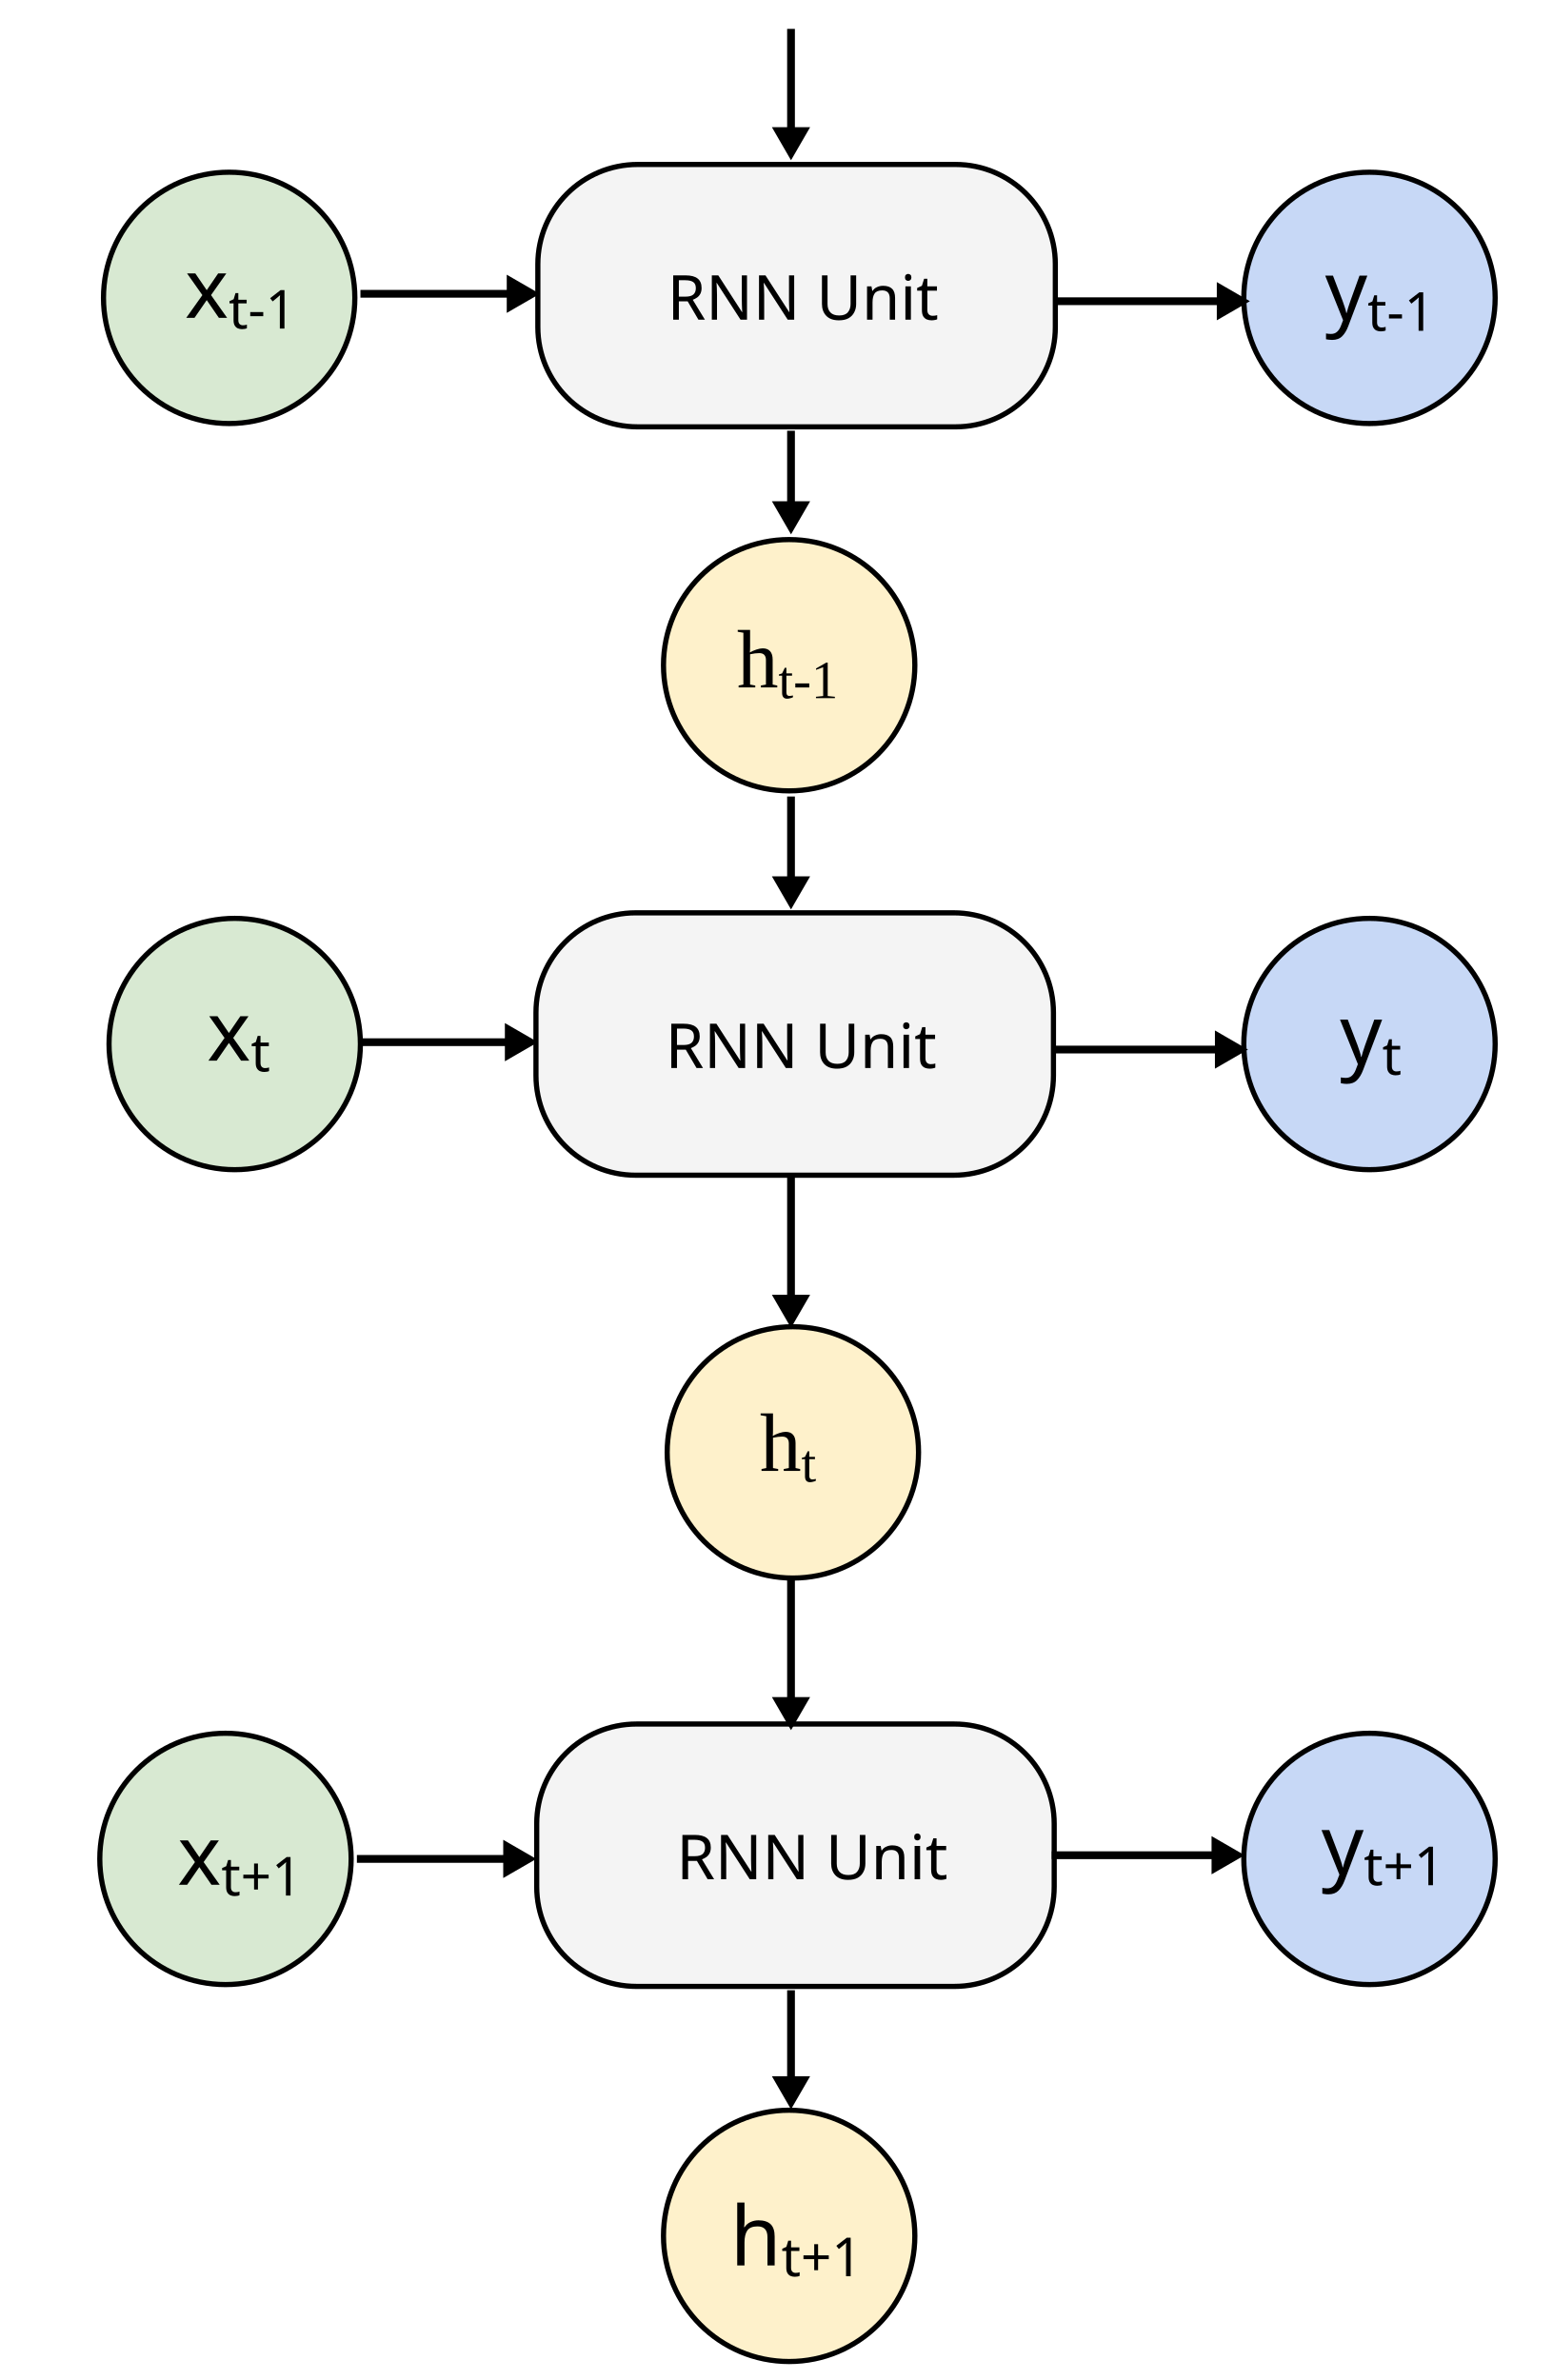
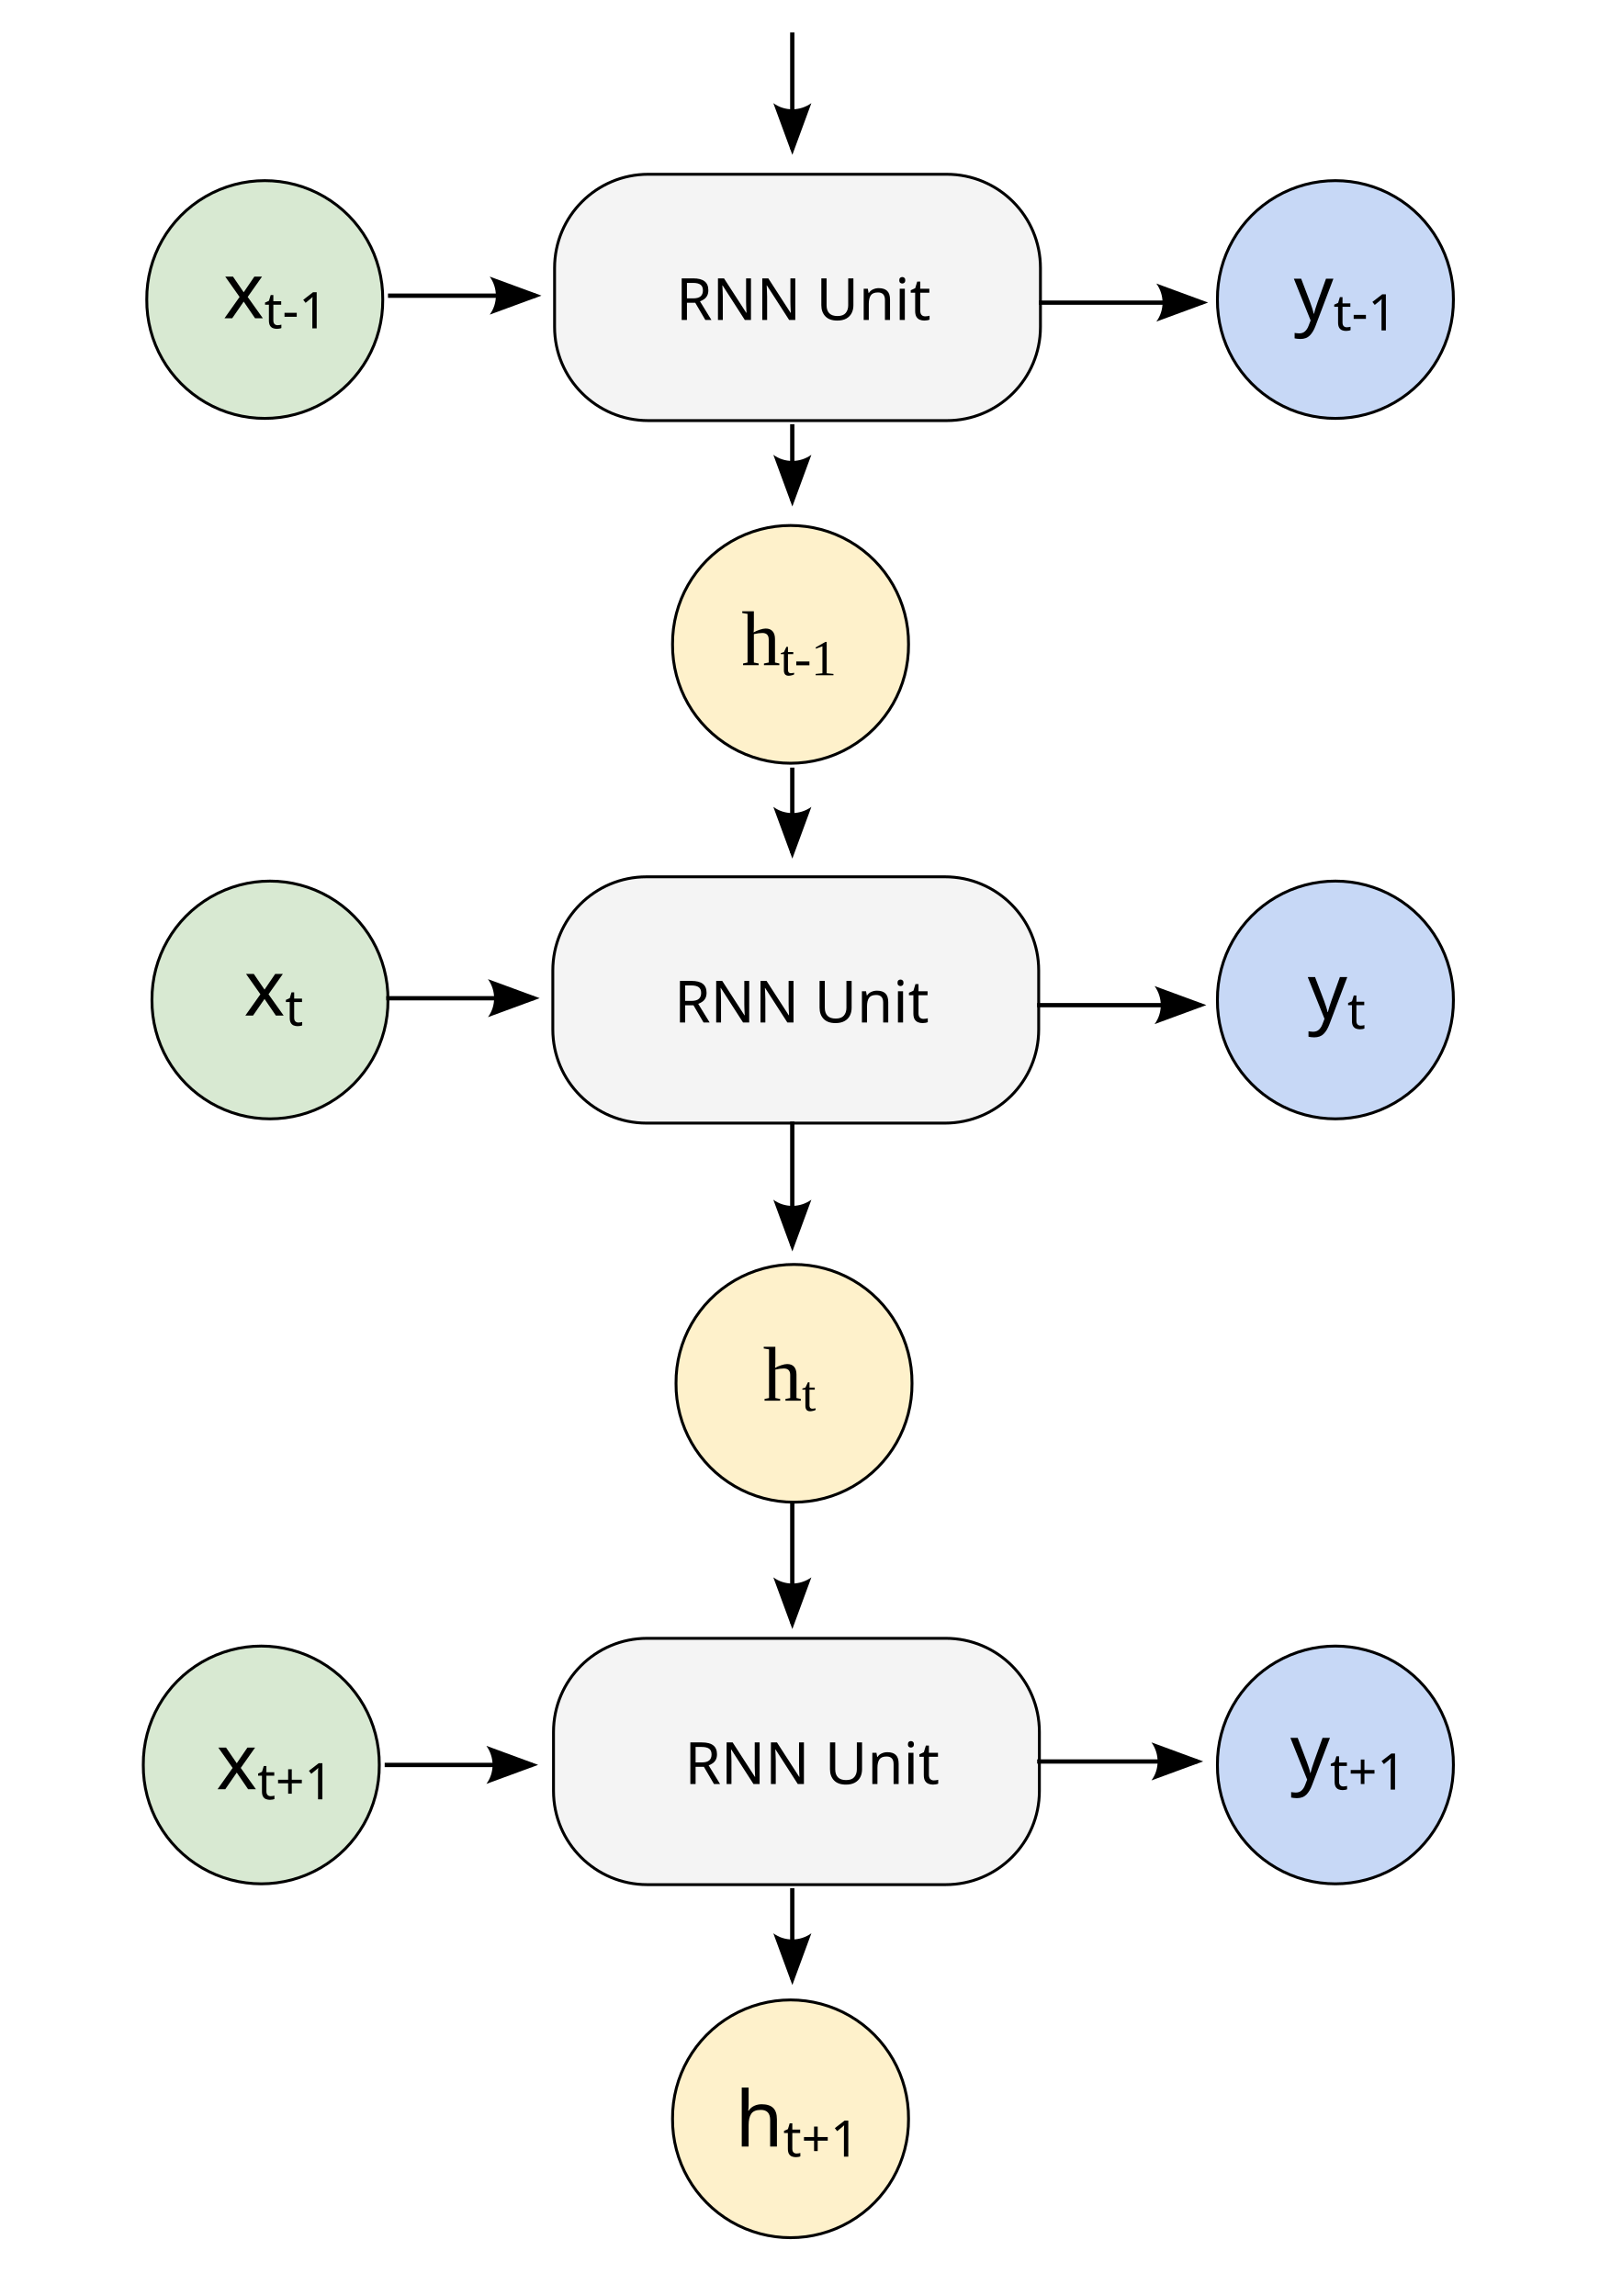
- <svg xmlns="http://www.w3.org/2000/svg" xmlns:ns1="http://www.openswatchbook.org/uri/2009/osb" width="300" height="460" id="svg2" version="1.1">
+ <svg xmlns="http://www.w3.org/2000/svg" xmlns:ns1="http://www.openswatchbook.org/uri/2009/osb" width="565" height="800" id="svg2" version="1.1">
  <defs id="defs4">
    <marker orient="auto" refY="0" refX="0" id="TriangleOutM" style="overflow:visible">
      <path id="path5614" d="m 5.77,0 -8.65,5 0,-10 8.65,5 z" style="fill-rule:evenodd;stroke:#000000;stroke-width:1pt" transform="scale(0.4,0.4)" />
    </marker>
    <marker orient="auto" refY="0" refX="0" id="Arrow2Mend" style="overflow:visible">
      <path id="path5496" style="fill-rule:evenodd;stroke-width:0.625;stroke-linejoin:round" d="M 8.719,4.034 -2.207,0.016 8.719,-4.002 c -1.745,2.372 -1.735,5.617 -6e-7,8.035 z" transform="scale(-0.6,-0.6)" />
    </marker>
    <marker orient="auto" refY="0" refX="0" id="Arrow2Lend" style="overflow:visible">
      <path id="path5490" style="fill-rule:evenodd;stroke-width:0.625;stroke-linejoin:round" d="M 8.719,4.034 -2.207,0.016 8.719,-4.002 c -1.745,2.372 -1.735,5.617 -6e-7,8.035 z" transform="matrix(-1.1,0,0,-1.1,-1.1,0)" />
    </marker>
    <marker orient="auto" refY="0" refX="0" id="Arrow1Mend" style="overflow:visible">
      <path id="path5478" d="M 0,0 5,-5 -12.5,0 5,5 0,0 z" style="fill-rule:evenodd;stroke:#000000;stroke-width:1pt" transform="matrix(-0.4,0,0,-0.4,-4,0)" />
    </marker>
    <marker orient="auto" refY="0" refX="0" id="Arrow1Send" style="overflow:visible">
      <path id="path5484" d="M 0,0 5,-5 -12.5,0 5,5 0,0 z" style="fill-rule:evenodd;stroke:#000000;stroke-width:1pt" transform="matrix(-0.2,0,0,-0.2,-1.2,0)" />
    </marker>
    <linearGradient id="linearGradient5205" ns1:paint="solid">
      <stop style="stop-color:#000000;stop-opacity:1;" offset="0" id="stop5207" />
    </linearGradient>
    <linearGradient id="linearGradient3765" ns1:paint="solid">
      <stop style="stop-color:#000000;stop-opacity:1;" offset="0" id="stop3767" />
    </linearGradient>
    <marker orient="auto" refY="0" refX="0" id="TriangleOutM-6" style="overflow:visible">
      <path id="path5614-2" d="m 5.77,0 -8.65,5 0,-10 8.65,5 z" style="fill-rule:evenodd;stroke:#000000;stroke-width:1pt" transform="scale(0.4,0.4)" />
    </marker>
    <marker orient="auto" refY="0" refX="0" id="TriangleOutM-8" style="overflow:visible">
      <path id="path5614-26" d="m 5.77,0 -8.65,5 0,-10 8.65,5 z" style="fill-rule:evenodd;stroke:#000000;stroke-width:1pt" transform="scale(0.4,0.4)" />
    </marker>
    <marker orient="auto" refY="0" refX="0" id="TriangleOutM-7" style="overflow:visible">
      <path id="path5614-5" d="m 5.77,0 -8.65,5 0,-10 8.65,5 z" style="fill-rule:evenodd;stroke:#000000;stroke-width:1pt" transform="scale(0.4,0.4)" />
    </marker>
    <marker orient="auto" refY="0" refX="0" id="TriangleOutM-82" style="overflow:visible">
      <path id="path5614-7" d="m 5.77,0 -8.65,5 0,-10 8.65,5 z" style="fill-rule:evenodd;stroke:#000000;stroke-width:1pt" transform="scale(0.4,0.4)" />
    </marker>
    <marker orient="auto" refY="0" refX="0" id="marker6736" style="overflow:visible">
      <path id="path6738" d="m 5.77,0 -8.65,5 0,-10 8.65,5 z" style="fill-rule:evenodd;stroke:#000000;stroke-width:1pt" transform="scale(0.4,0.4)" />
    </marker>
    <marker orient="auto" refY="0" refX="0" id="TriangleOutM-9" style="overflow:visible">
      <path id="path5614-28" d="m 5.77,0 -8.65,5 0,-10 8.65,5 z" style="fill-rule:evenodd;stroke:#000000;stroke-width:1pt" transform="scale(0.4,0.4)" />
    </marker>
    <marker orient="auto" refY="0" refX="0" id="TriangleOutM-0" style="overflow:visible">
      <path id="path5614-55" d="m 5.77,0 -8.65,5 0,-10 8.65,5 z" style="fill-rule:evenodd;stroke:#000000;stroke-width:1pt" transform="scale(0.4,0.4)" />
    </marker>
    <marker orient="auto" refY="0" refX="0" id="TriangleOutM-76" style="overflow:visible">
      <path id="path5614-78" d="m 5.77,0 -8.65,5 0,-10 8.65,5 z" style="fill-rule:evenodd;stroke:#000000;stroke-width:1pt" transform="scale(0.4,0.4)" />
    </marker>
    <marker orient="auto" refY="0" refX="0" id="TriangleOutM-81" style="overflow:visible">
      <path id="path5614-6" d="m 5.77,0 -8.65,5 0,-10 8.65,5 z" style="fill-rule:evenodd;stroke:#000000;stroke-width:1pt" transform="scale(0.4,0.4)" />
    </marker>
    <marker orient="auto" refY="0" refX="0" id="TriangleOutM-95" style="overflow:visible">
      <path id="path5614-8" d="m 5.77,0 -8.65,5 0,-10 8.65,5 z" style="fill-rule:evenodd;stroke:#000000;stroke-width:1pt" transform="scale(0.4,0.4)" />
    </marker>
    <marker orient="auto" refY="0" refX="0" id="TriangleOutM-00" style="overflow:visible">
      <path id="path5614-0" d="m 5.77,0 -8.65,5 0,-10 8.65,5 z" style="fill-rule:evenodd;stroke:#000000;stroke-width:1pt" transform="scale(0.4,0.4)" />
    </marker>
  </defs>
-   <g id="layer1" transform="translate(0,-592.3622)">
-     <path style="fill:#d8e9d2;fill-opacity:1;stroke:#000000;stroke-width:0.676;stroke-miterlimit:4;stroke-opacity:1;stroke-dasharray:none" id="path2985" d="m 128.571,99.286 c 0,9.073 -7.355,16.429 -16.429,16.429 -9.073,0 -16.429,-7.355 -16.429,-16.429 0,-9.073 7.355,-16.429 16.429,-16.429 9.073,0 16.429,7.355 16.429,16.429 z" transform="matrix(1.478261,0,0,1.478261,-121.4907,503.1634)" />
-     <text xml:space="preserve" style="font-size:16px;font-style:normal;font-weight:normal;line-height:125%;letter-spacing:0px;word-spacing:0px;fill:#000000;fill-opacity:1;stroke:none;font-family:Sans" x="35.714" y="653.791" id="text5219">
-       <tspan id="tspan5221" x="35.714" y="653.791">x<tspan style="font-size:65.001%;baseline-shift:sub" id="tspan5223">t-1</tspan>
+   <g id="layer1" transform="translate(0,-252.3622)">
+     <path style="fill:#d8e9d2;fill-opacity:1;stroke:#000000;stroke-width:0.4;stroke-miterlimit:4;stroke-opacity:1;stroke-dasharray:none" id="path2985" d="m 128.571,99.286 a 16.429,16.429 0 1 1 -32.857,0 16.429,16.429 0 1 1 32.857,0 z" transform="matrix(2.50243,0,0,2.501718,-188.385,108.337)" />
+     <text xml:space="preserve" style="font-size:27.081px;font-style:normal;font-weight:normal;line-height:125%;letter-spacing:0px;word-spacing:0px;fill:#000000;fill-opacity:1;stroke:none;font-family:Sans" x="77.724" y="363.301" id="text5219" transform="scale(1.000142,0.9998578)">
+       <tspan id="tspan5221" x="77.724" y="363.301">x<tspan style="font-size:17.603px;baseline-shift:sub" id="tspan5223">t-1</tspan>
      </tspan>
    </text>
-     <path style="fill:#d8e9d2;fill-opacity:1;stroke:#000000;stroke-width:0.676;stroke-miterlimit:4;stroke-opacity:1;stroke-dasharray:none" id="path2985-3" d="m 128.571,99.286 c 0,9.073 -7.355,16.429 -16.429,16.429 -9.073,0 -16.429,-7.355 -16.429,-16.429 0,-9.073 7.355,-16.429 16.429,-16.429 9.073,0 16.429,7.355 16.429,16.429 z" transform="matrix(1.478261,0,0,1.478261,-120.4193,647.3777)" />
-     <text xml:space="preserve" style="font-size:16px;font-style:normal;font-weight:normal;line-height:125%;letter-spacing:0px;word-spacing:0px;fill:#000000;fill-opacity:1;stroke:none;font-family:Sans" x="40" y="797.362" id="text5219-1">
-       <tspan id="tspan5221-6" x="40" y="797.362">x<tspan style="font-size:65.001%;baseline-shift:sub" id="tspan5223-8">t</tspan>
+     <path style="fill:#d8e9d2;fill-opacity:1;stroke:#000000;stroke-width:0.4;stroke-miterlimit:4;stroke-opacity:1;stroke-dasharray:none" id="path2985-3" d="m 128.571,99.286 a 16.429,16.429 0 1 1 -32.857,0 16.429,16.429 0 1 1 32.857,0 z" transform="matrix(2.50243,0,0,2.501718,-186.5713,352.3965)" />
+     <text xml:space="preserve" style="font-size:27.081px;font-style:normal;font-weight:normal;line-height:125%;letter-spacing:0px;word-spacing:0px;fill:#000000;fill-opacity:1;stroke:none;font-family:Sans" x="84.978" y="606.307" id="text5219-1" transform="scale(1.000142,0.9998578)">
+       <tspan id="tspan5221-6" x="84.978" y="606.307">x<tspan style="font-size:17.603px;baseline-shift:sub" id="tspan5223-8">t</tspan>
      </tspan>
    </text>
-     <path style="fill:#d8e9d2;fill-opacity:1;stroke:#000000;stroke-width:0.676;stroke-miterlimit:4;stroke-opacity:1;stroke-dasharray:none" id="path2985-3-8" d="m 128.571,99.286 c 0,9.073 -7.355,16.429 -16.429,16.429 -9.073,0 -16.429,-7.355 -16.429,-16.429 0,-9.073 7.355,-16.429 16.429,-16.429 9.073,0 16.429,7.355 16.429,16.429 z" transform="matrix(1.478261,0,0,1.478261,-122.205,804.8777)" />
-     <text xml:space="preserve" style="font-size:16px;font-style:normal;font-weight:normal;line-height:125%;letter-spacing:0px;word-spacing:0px;fill:#000000;fill-opacity:1;stroke:none;font-family:Sans" x="34.286" y="956.648" id="text5219-1-2">
-       <tspan id="tspan5221-6-7" x="34.286" y="956.648">x<tspan style="font-size:65.001%;baseline-shift:sub" id="tspan5223-8-7">t+1</tspan>
+     <path style="fill:#d8e9d2;fill-opacity:1;stroke:#000000;stroke-width:0.4;stroke-miterlimit:4;stroke-opacity:1;stroke-dasharray:none" id="path2985-3-8" d="m 128.571,99.286 a 16.429,16.429 0 1 1 -32.857,0 16.429,16.429 0 1 1 32.857,0 z" transform="matrix(2.50243,0,0,2.501718,-189.5942,618.9398)" />
+     <text xml:space="preserve" style="font-size:27.081px;font-style:normal;font-weight:normal;line-height:125%;letter-spacing:0px;word-spacing:0px;fill:#000000;fill-opacity:1;stroke:none;font-family:Sans" x="75.306" y="875.911" id="text5219-1-2" transform="scale(1.000142,0.9998578)">
+       <tspan id="tspan5221-6-7" x="75.306" y="875.911">x<tspan style="font-size:17.603px;baseline-shift:sub" id="tspan5223-8-7">t+1</tspan>
      </tspan>
    </text>
-     <path style="fill:#fef1cb;fill-opacity:1;stroke:#000000;stroke-width:0.676;stroke-miterlimit:4;stroke-opacity:1;stroke-dasharray:none" id="path2985-1" d="m 128.571,99.286 c 0,9.073 -7.355,16.429 -16.429,16.429 -9.073,0 -16.429,-7.355 -16.429,-16.429 0,-9.073 7.355,-16.429 16.429,-16.429 9.073,0 16.429,7.355 16.429,16.429 z" transform="matrix(1.478261,0,0,1.478261,-13.27619,574.1638)" />
-     <text xml:space="preserve" x="142.403" y="725.22" id="text5219-2">
-       <tspan id="tspan5221-60" x="142.403" y="725.22" style="font-size:16px">h<tspan style="font-size:65.001%;baseline-shift:sub" id="tspan5359">t-1</tspan>
+     <path style="fill:#fef1cb;fill-opacity:1;stroke:#000000;stroke-width:0.4;stroke-miterlimit:4;stroke-opacity:1;stroke-dasharray:none" id="path2985-1" d="m 128.571,99.286 a 16.429,16.429 0 1 1 -32.857,0 16.429,16.429 0 1 1 32.857,0 z" transform="matrix(2.50243,0,0,2.501718,-5.197278,228.4937)" />
+     <text xml:space="preserve" x="258.304" y="484.2" id="text5219-2" transform="scale(1.000142,0.9998578)" style="font-size:20.311px">
+       <tspan id="tspan5221-60" x="258.304" y="484.2" style="font-size:27.081px">h<tspan style="font-size:17.603px;baseline-shift:sub" id="tspan5359">t-1</tspan>
      </tspan>
    </text>
-     <path style="fill:#fef1cb;fill-opacity:1;stroke:#000000;stroke-width:0.676;stroke-miterlimit:4;stroke-opacity:1;stroke-dasharray:none" id="path2985-3-9" d="m 128.571,99.286 c 0,9.073 -7.355,16.429 -16.429,16.429 -9.073,0 -16.429,-7.355 -16.429,-16.429 0,-9.073 7.355,-16.429 16.429,-16.429 9.073,0 16.429,7.355 16.429,16.429 z" transform="matrix(1.478261,0,0,1.478261,-12.5619,726.3067)" />
-     <text xml:space="preserve" x="146.827" y="876.648" id="text5219-1-4" style="font-size:12px">
-       <tspan id="tspan5221-6-6" x="146.827" y="876.648" style="font-size:16px">h<tspan style="font-size:10.4px;baseline-shift:sub" id="tspan5361">t</tspan>
+     <path style="fill:#fef1cb;fill-opacity:1;stroke:#000000;stroke-width:0.4;stroke-miterlimit:4;stroke-opacity:1;stroke-dasharray:none" id="path2985-3-9" d="m 128.571,99.286 a 16.429,16.429 0 1 1 -32.857,0 16.429,16.429 0 1 1 32.857,0 z" transform="matrix(2.50243,0,0,2.501718,-3.988122,485.971)" />
+     <text xml:space="preserve" x="265.791" y="740.505" id="text5219-1-4" style="font-size:20.311px" transform="scale(1.000142,0.9998578)">
+       <tspan id="tspan5221-6-6" x="265.791" y="740.505" style="font-size:27.081px">h<tspan style="font-size:17.603px;baseline-shift:sub" id="tspan5361">t</tspan>
      </tspan>
    </text>
-     <path style="fill:#fef1cb;fill-opacity:1;stroke:#000000;stroke-width:0.676;stroke-miterlimit:4;stroke-opacity:1;stroke-dasharray:none" id="path2985-3-8-3" d="m 128.571,99.286 c 0,9.073 -7.355,16.429 -16.429,16.429 -9.073,0 -16.429,-7.355 -16.429,-16.429 0,-9.073 7.355,-16.429 16.429,-16.429 9.073,0 16.429,7.355 16.429,16.429 z" transform="matrix(1.478261,0,0,1.478261,-13.27619,877.7353)" />
-     <text xml:space="preserve" style="font-size:16px;font-style:normal;font-weight:normal;line-height:125%;letter-spacing:0px;word-spacing:0px;fill:#000000;fill-opacity:1;stroke:none;font-family:Sans" x="141.103" y="1030.22" id="text5219-1-2-6">
-       <tspan id="tspan5221-6-7-2" x="141.103" y="1030.22">h<tspan style="font-size:10.4px;baseline-shift:sub" id="tspan5363">t+1</tspan>
+     <path style="fill:#fef1cb;fill-opacity:1;stroke:#000000;stroke-width:0.4;stroke-miterlimit:4;stroke-opacity:1;stroke-dasharray:none" id="path2985-3-8-3" d="m 128.571,99.286 a 16.429,16.429 0 1 1 -32.857,0 16.429,16.429 0 1 1 32.857,0 z" transform="matrix(2.50243,0,0,2.501718,-5.197278,742.2395)" />
+     <text xml:space="preserve" style="font-size:27.081px;font-style:normal;font-weight:normal;line-height:125%;letter-spacing:0px;word-spacing:0px;fill:#000000;fill-opacity:1;stroke:none;font-family:Sans" x="256.103" y="1000.437" id="text5219-1-2-6" transform="scale(1.000142,0.9998578)">
+       <tspan id="tspan5221-6-7-2" x="256.103" y="1000.437">h<tspan style="font-size:17.603px;baseline-shift:sub" id="tspan5363">t+1</tspan>
      </tspan>
    </text>
-     <path style="fill:#c7d8f6;fill-opacity:1;stroke:#000000;stroke-width:0.676;stroke-miterlimit:4;stroke-opacity:1;stroke-dasharray:none" id="path2985-5" d="m 128.571,99.286 c 0,9.073 -7.355,16.429 -16.429,16.429 -9.073,0 -16.429,-7.355 -16.429,-16.429 0,-9.073 7.355,-16.429 16.429,-16.429 9.073,0 16.429,7.355 16.429,16.429 z" transform="matrix(1.478261,0,0,1.478261,98.86689,503.1636)" />
-     <text xml:space="preserve" style="font-size:16px;font-style:normal;font-weight:normal;line-height:125%;letter-spacing:0px;word-spacing:0px;fill:#000000;fill-opacity:1;stroke:none;font-family:Sans" x="256.072" y="654.22" id="text5219-8">
-       <tspan id="tspan5221-8" x="256.072" y="654.22">y<tspan style="font-size:65.001%;baseline-shift:sub" id="tspan5365">t-1</tspan>
+     <path style="fill:#c7d8f6;fill-opacity:1;stroke:#000000;stroke-width:0.4;stroke-miterlimit:4;stroke-opacity:1;stroke-dasharray:none" id="path2985-5" d="m 128.571,99.286 a 16.429,16.429 0 1 1 -32.857,0 16.429,16.429 0 1 1 32.857,0 z" transform="matrix(2.50243,0,0,2.501718,184.6408,108.3372)" />
+     <text xml:space="preserve" style="font-size:27.081px;font-style:normal;font-weight:normal;line-height:125%;letter-spacing:0px;word-spacing:0px;fill:#000000;fill-opacity:1;stroke:none;font-family:Sans" x="450.697" y="364.027" id="text5219-8" transform="scale(1.000142,0.9998578)">
+       <tspan id="tspan5221-8" x="450.697" y="364.027">y<tspan style="font-size:17.603px;baseline-shift:sub" id="tspan5365">t-1</tspan>
      </tspan>
    </text>
-     <path style="fill:#c7d8f6;fill-opacity:1;stroke:#000000;stroke-width:0.676;stroke-miterlimit:4;stroke-opacity:1;stroke-dasharray:none" id="path2985-3-2" d="m 128.571,99.286 c 0,9.073 -7.355,16.429 -16.429,16.429 -9.073,0 -16.429,-7.355 -16.429,-16.429 0,-9.073 7.355,-16.429 16.429,-16.429 9.073,0 16.429,7.355 16.429,16.429 z" transform="matrix(1.478261,0,0,1.478261,98.86688,647.3776)" />
-     <text xml:space="preserve" style="font-size:16px;font-style:normal;font-weight:normal;line-height:125%;letter-spacing:0px;word-spacing:0px;fill:#000000;fill-opacity:1;stroke:none;font-family:Sans" x="258.929" y="798.005" id="text5219-1-1">
-       <tspan id="tspan5221-6-4" x="258.929" y="798.005">y<tspan style="font-size:65.001%;baseline-shift:sub" id="tspan5367">t</tspan>
+     <path style="fill:#c7d8f6;fill-opacity:1;stroke:#000000;stroke-width:0.4;stroke-miterlimit:4;stroke-opacity:1;stroke-dasharray:none" id="path2985-3-2" d="m 128.571,99.286 a 16.429,16.429 0 1 1 -32.857,0 16.429,16.429 0 1 1 32.857,0 z" transform="matrix(2.50243,0,0,2.501718,184.6408,352.3962)" />
+     <text xml:space="preserve" style="font-size:27.081px;font-style:normal;font-weight:normal;line-height:125%;letter-spacing:0px;word-spacing:0px;fill:#000000;fill-opacity:1;stroke:none;font-family:Sans" x="455.532" y="607.395" id="text5219-1-1" transform="scale(1.000142,0.9998578)">
+       <tspan id="tspan5221-6-4" x="455.532" y="607.395">y<tspan style="font-size:17.603px;baseline-shift:sub" id="tspan5367">t</tspan>
      </tspan>
    </text>
-     <path style="fill:#c7d8f6;fill-opacity:1;stroke:#000000;stroke-width:0.676;stroke-miterlimit:4;stroke-opacity:1;stroke-dasharray:none" id="path2985-3-8-8" d="m 128.571,99.286 c 0,9.073 -7.355,16.429 -16.429,16.429 -9.073,0 -16.429,-7.355 -16.429,-16.429 0,-9.073 7.355,-16.429 16.429,-16.429 9.073,0 16.429,7.355 16.429,16.429 z" transform="matrix(1.478261,0,0,1.478261,98.86688,804.8776)" />
-     <text xml:space="preserve" style="font-size:16px;font-style:normal;font-weight:normal;line-height:125%;letter-spacing:0px;word-spacing:0px;fill:#000000;fill-opacity:1;stroke:none;font-family:Sans" x="255.358" y="954.648" id="text5219-1-2-2">
-       <tspan id="tspan5221-6-7-4" x="255.358" y="954.648">y<tspan style="font-size:65.001%;baseline-shift:sub" id="tspan5369">t+1</tspan>
+     <path style="fill:#c7d8f6;fill-opacity:1;stroke:#000000;stroke-width:0.4;stroke-miterlimit:4;stroke-opacity:1;stroke-dasharray:none" id="path2985-3-8-8" d="m 128.571,99.286 a 16.429,16.429 0 1 1 -32.857,0 16.429,16.429 0 1 1 32.857,0 z" transform="matrix(2.50243,0,0,2.501718,184.6408,618.9396)" />
+     <text xml:space="preserve" style="font-size:27.081px;font-style:normal;font-weight:normal;line-height:125%;letter-spacing:0px;word-spacing:0px;fill:#000000;fill-opacity:1;stroke:none;font-family:Sans" x="449.488" y="872.525" id="text5219-1-2-2" transform="scale(1.000142,0.9998578)">
+       <tspan id="tspan5221-6-7-4" x="449.488" y="872.525">y<tspan style="font-size:17.603px;baseline-shift:sub" id="tspan5369">t+1</tspan>
      </tspan>
    </text>
-     <rect style="fill:#d3d3d3;fill-opacity:0.257;stroke:#000000;stroke-width:1;stroke-miterlimit:4;stroke-opacity:1;stroke-dasharray:none;opacity:1" id="rect5371" width="100" height="50.714" x="103.571" y="768.791" ry="19.286" />
-     <text xml:space="preserve" style="font-size:16px;font-style:normal;font-weight:normal;line-height:125%;letter-spacing:0px;word-spacing:0px;fill:#000000;fill-opacity:1;stroke:none;font-family:Sans" x="128.571" y="798.791" id="text5373">
-       <tspan id="tspan5375" x="128.571" y="798.791" style="font-size:12px">RNN Unit</tspan>
+     <rect style="fill:#d3d3d3;fill-opacity:0.257;stroke:#000000;stroke-width:1;stroke-miterlimit:4;stroke-opacity:1;stroke-dasharray:none" id="rect5371" width="169.282" height="85.826" x="192.605" y="557.868" ry="32.638" />
+     <text xml:space="preserve" style="font-size:27.081px;font-style:normal;font-weight:normal;line-height:125%;letter-spacing:0px;word-spacing:0px;fill:#000000;fill-opacity:1;stroke:none;font-family:Sans" x="234.892" y="608.725" id="text5373" transform="scale(1.000142,0.9998578)">
+       <tspan id="tspan5375" x="234.892" y="608.725" style="font-size:20.311px">RNN Unit</tspan>
    </text>
-     <rect style="fill:#d3d3d3;fill-opacity:0.257;stroke:#000000;stroke-width:1;stroke-miterlimit:4;stroke-opacity:1;stroke-dasharray:none;opacity:1" id="rect5371-6" width="100" height="50.714" x="103.715" y="925.576" ry="19.286" />
-     <text xml:space="preserve" style="font-size:16px;font-style:normal;font-weight:normal;line-height:125%;letter-spacing:0px;word-spacing:0px;fill:#000000;fill-opacity:1;stroke:none;font-family:Sans" x="130.714" y="955.576" id="text5373-9">
-       <tspan id="tspan5375-86" x="130.714" y="955.576" style="font-size:12px">RNN Unit</tspan>
+     <rect style="fill:#d3d3d3;fill-opacity:0.257;stroke:#000000;stroke-width:1;stroke-miterlimit:4;stroke-opacity:1;stroke-dasharray:none" id="rect5371-6" width="169.282" height="85.826" x="192.847" y="823.203" ry="32.638" />
+     <text xml:space="preserve" style="font-size:27.081px;font-style:normal;font-weight:normal;line-height:125%;letter-spacing:0px;word-spacing:0px;fill:#000000;fill-opacity:1;stroke:none;font-family:Sans" x="238.519" y="874.097" id="text5373-9" transform="scale(1.000142,0.9998578)">
+       <tspan id="tspan5375-86" x="238.519" y="874.097" style="font-size:20.311px">RNN Unit</tspan>
    </text>
-     <path style="fill:none;stroke:#000000;stroke-width:1.5;stroke-linecap:butt;stroke-linejoin:miter;stroke-miterlimit:4;stroke-opacity:1;stroke-dasharray:none;marker-end:url(#TriangleOutM)" d="m 69.286,793.791 c 30.405,0 30.405,0 30.405,0" id="path5463" />
-     <path style="fill:none;stroke:#000000;stroke-width:1.5;stroke-linecap:butt;stroke-linejoin:miter;stroke-miterlimit:4;stroke-opacity:1;stroke-dasharray:none;marker-end:url(#TriangleOutM)" d="m 203.254,795.219 c 33.648,0 33.648,0 33.648,0" id="path5463-3" />
-     <path style="fill:none;stroke:#000000;stroke-width:1.5;stroke-linecap:butt;stroke-linejoin:miter;stroke-miterlimit:4;stroke-opacity:1;stroke-dasharray:none;marker-end:url(#TriangleOutM)" d="m 68.968,951.648 c 30.405,0 30.405,0 30.405,0" id="path5463-2" />
-     <path style="fill:none;stroke:#000000;stroke-width:1.5;stroke-linecap:butt;stroke-linejoin:miter;stroke-miterlimit:4;stroke-opacity:1;stroke-dasharray:none;marker-end:url(#TriangleOutM)" d="m 203.254,950.934 c 32.999,0 32.999,0 32.999,0" id="path5463-7" />
-     <rect style="fill:#d3d3d3;fill-opacity:0.257;stroke:#000000;stroke-width:1;stroke-miterlimit:4;stroke-opacity:1;stroke-dasharray:none;opacity:1" id="rect5371-8" width="100" height="50.714" x="103.934" y="624.148" ry="19.286" />
-     <text xml:space="preserve" style="font-size:16px;font-style:normal;font-weight:normal;line-height:125%;letter-spacing:0px;word-spacing:0px;fill:#000000;fill-opacity:1;stroke:none;font-family:Sans" x="128.934" y="654.148" id="text5373-0">
-       <tspan id="tspan5375-2" x="128.934" y="654.148" style="font-size:12px">RNN Unit</tspan>
+     <path style="fill:none;stroke:#000000;stroke-width:1.5;stroke-linecap:butt;stroke-linejoin:miter;stroke-miterlimit:4;stroke-opacity:1;stroke-dasharray:none;marker-end:url(#Arrow2Lend)" d="m 134.565,600.177 c 51.471,0 51.471,0 51.471,0" id="path5463" />
+     <path style="fill:none;stroke:#000000;stroke-width:1.5;stroke-linecap:butt;stroke-linejoin:miter;stroke-miterlimit:4;stroke-opacity:1;stroke-dasharray:none;marker-end:url(#Arrow2Lend)" d="m 361.349,602.594 c 56.959,0 56.959,0 56.959,0" id="path5463-3" />
+     <path style="fill:none;stroke:#000000;stroke-width:1.5;stroke-linecap:butt;stroke-linejoin:miter;stroke-miterlimit:4;stroke-opacity:1;stroke-dasharray:none;marker-end:url(#Arrow2Lend)" d="m 134.028,867.325 c 51.471,0 51.471,0 51.471,0" id="path5463-2" />
+     <path style="fill:none;stroke:#000000;stroke-width:1.5;stroke-linecap:butt;stroke-linejoin:miter;stroke-miterlimit:4;stroke-opacity:1;stroke-dasharray:none;marker-end:url(#Arrow2Lend)" d="m 361.349,866.116 c 55.861,0 55.861,0 55.861,0" id="path5463-7" />
+     <rect style="fill:#d3d3d3;fill-opacity:0.257;stroke:#000000;stroke-width:1;stroke-miterlimit:4;stroke-opacity:1;stroke-dasharray:none" id="rect5371-8" width="169.282" height="85.826" x="193.219" y="313.084" ry="32.638" />
+     <text xml:space="preserve" style="font-size:27.081px;font-style:normal;font-weight:normal;line-height:125%;letter-spacing:0px;word-spacing:0px;fill:#000000;fill-opacity:1;stroke:none;font-family:Sans" x="235.506" y="363.906" id="text5373-0" transform="scale(1.000142,0.9998578)">
+       <tspan id="tspan5375-2" x="235.506" y="363.906" style="font-size:20.311px">RNN Unit</tspan>
    </text>
-     <path style="fill:none;stroke:#000000;stroke-width:1.5;stroke-linecap:butt;stroke-linejoin:miter;stroke-miterlimit:4;stroke-opacity:1;stroke-dasharray:none;marker-end:url(#TriangleOutM)" d="m 69.649,649.148 c 30.405,0 30.405,0 30.405,0" id="path5463-0" />
-     <path style="fill:none;stroke:#000000;stroke-width:1.5;stroke-linecap:butt;stroke-linejoin:miter;stroke-miterlimit:4;stroke-opacity:1;stroke-dasharray:none;marker-end:url(#TriangleOutM)" d="m 203.617,650.576 c 33.648,0 33.648,0 33.648,0" id="path5463-3-8" />
-     <path style="fill:none;stroke:#000000;stroke-width:1.5;stroke-linecap:butt;stroke-linejoin:miter;stroke-miterlimit:4;stroke-opacity:1;stroke-dasharray:none;marker-end:url(#TriangleOutM)" d="m 152.857,675.616 c 0,15.76 0,15.76 0,15.76" id="path5463-2-2" />
-     <path style="fill:none;stroke:#000000;stroke-width:1.5;stroke-linecap:butt;stroke-linejoin:miter;stroke-miterlimit:4;stroke-opacity:1;stroke-dasharray:none;marker-end:url(#TriangleOutM)" d="m 152.857,746.313 c 0,17.557 0,17.557 0,17.557" id="path5463-2-2-2" />
-     <path style="fill:none;stroke:#000000;stroke-width:1.5;stroke-linecap:butt;stroke-linejoin:miter;stroke-miterlimit:4;stroke-opacity:1;stroke-dasharray:none;marker-end:url(#TriangleOutM)" d="m 152.857,819.17 c 0,25.577 0,25.577 0,25.577" id="path5463-2-2-7" />
-     <path style="fill:none;stroke:#000000;stroke-width:1.5;stroke-linecap:butt;stroke-linejoin:miter;stroke-miterlimit:4;stroke-opacity:1;stroke-dasharray:none;marker-end:url(#TriangleOutM)" d="m 152.857,897.741 c 0,24.758 0,24.758 0,24.758" id="path5463-2-2-0" />
-     <path style="fill:none;stroke:#000000;stroke-width:1.5;stroke-linecap:butt;stroke-linejoin:miter;stroke-miterlimit:4;stroke-opacity:1;stroke-dasharray:none;marker-end:url(#TriangleOutM)" d="m 152.857,977.027 c 0,18.757 0,18.757 0,18.757" id="path5463-2-2-9" />
-     <path style="fill:none;stroke:#000000;stroke-width:1.5;stroke-linecap:butt;stroke-linejoin:miter;stroke-miterlimit:4;stroke-opacity:1;stroke-dasharray:none;marker-end:url(#TriangleOutM)" d="m 152.857,597.939 c 0,21.136 0,21.136 0,21.136" id="path5463-2-2-72" />
+     <path style="fill:none;stroke:#000000;stroke-width:1.5;stroke-linecap:butt;stroke-linejoin:miter;stroke-miterlimit:4;stroke-opacity:1;stroke-dasharray:none;marker-end:url(#Arrow2Lend)" d="m 135.18,355.392 c 51.471,0 51.471,0 51.471,0" id="path5463-0" />
+     <path style="fill:none;stroke:#000000;stroke-width:1.5;stroke-linecap:butt;stroke-linejoin:miter;stroke-miterlimit:4;stroke-opacity:1;stroke-dasharray:none;marker-end:url(#Arrow2Lend)" d="m 361.964,357.81 c 56.959,0 56.959,0 56.959,0" id="path5463-3-8" />
+     <path style="fill:none;stroke:#000000;stroke-width:1.5;stroke-linecap:butt;stroke-linejoin:miter;stroke-miterlimit:4;stroke-opacity:1;stroke-dasharray:none;marker-end:url(#Arrow2Lend)" d="m 276.037,400.185 c 0,26.672 0,26.672 0,26.672" id="path5463-2-2" />
+     <path style="fill:none;stroke:#000000;stroke-width:1.5;stroke-linecap:butt;stroke-linejoin:miter;stroke-miterlimit:4;stroke-opacity:1;stroke-dasharray:none;marker-end:url(#Arrow2Lend)" d="m 276.037,519.828 c 0,29.713 0,29.713 0,29.713" id="path5463-2-2-2" />
+     <path style="fill:none;stroke:#000000;stroke-width:1.5;stroke-linecap:butt;stroke-linejoin:miter;stroke-miterlimit:4;stroke-opacity:1;stroke-dasharray:none;marker-end:url(#Arrow2Lend)" d="m 276.037,643.127 c 0,43.285 0,43.285 0,43.285" id="path5463-2-2-7" />
+     <path style="fill:none;stroke:#000000;stroke-width:1.5;stroke-linecap:butt;stroke-linejoin:miter;stroke-miterlimit:4;stroke-opacity:1;stroke-dasharray:none;marker-end:url(#Arrow2Lend)" d="m 276.037,776.097 c 0,41.898 0,41.898 0,41.898" id="path5463-2-2-0" />
+     <path style="fill:none;stroke:#000000;stroke-width:1.5;stroke-linecap:butt;stroke-linejoin:miter;stroke-miterlimit:4;stroke-opacity:1;stroke-dasharray:none;marker-end:url(#Arrow2Lend)" d="m 276.037,910.275 c 0,31.744 0,31.744 0,31.744" id="path5463-2-2-9" />
+     <path style="fill:none;stroke:#000000;stroke-width:1.5;stroke-linecap:butt;stroke-linejoin:miter;stroke-miterlimit:4;stroke-opacity:1;stroke-dasharray:none;marker-end:url(#Arrow2Lend)" d="m 276.037,263.678 c 0,40.65 0,40.65 0,40.65" id="path5463-2-2-72" />
  </g>
</svg>
